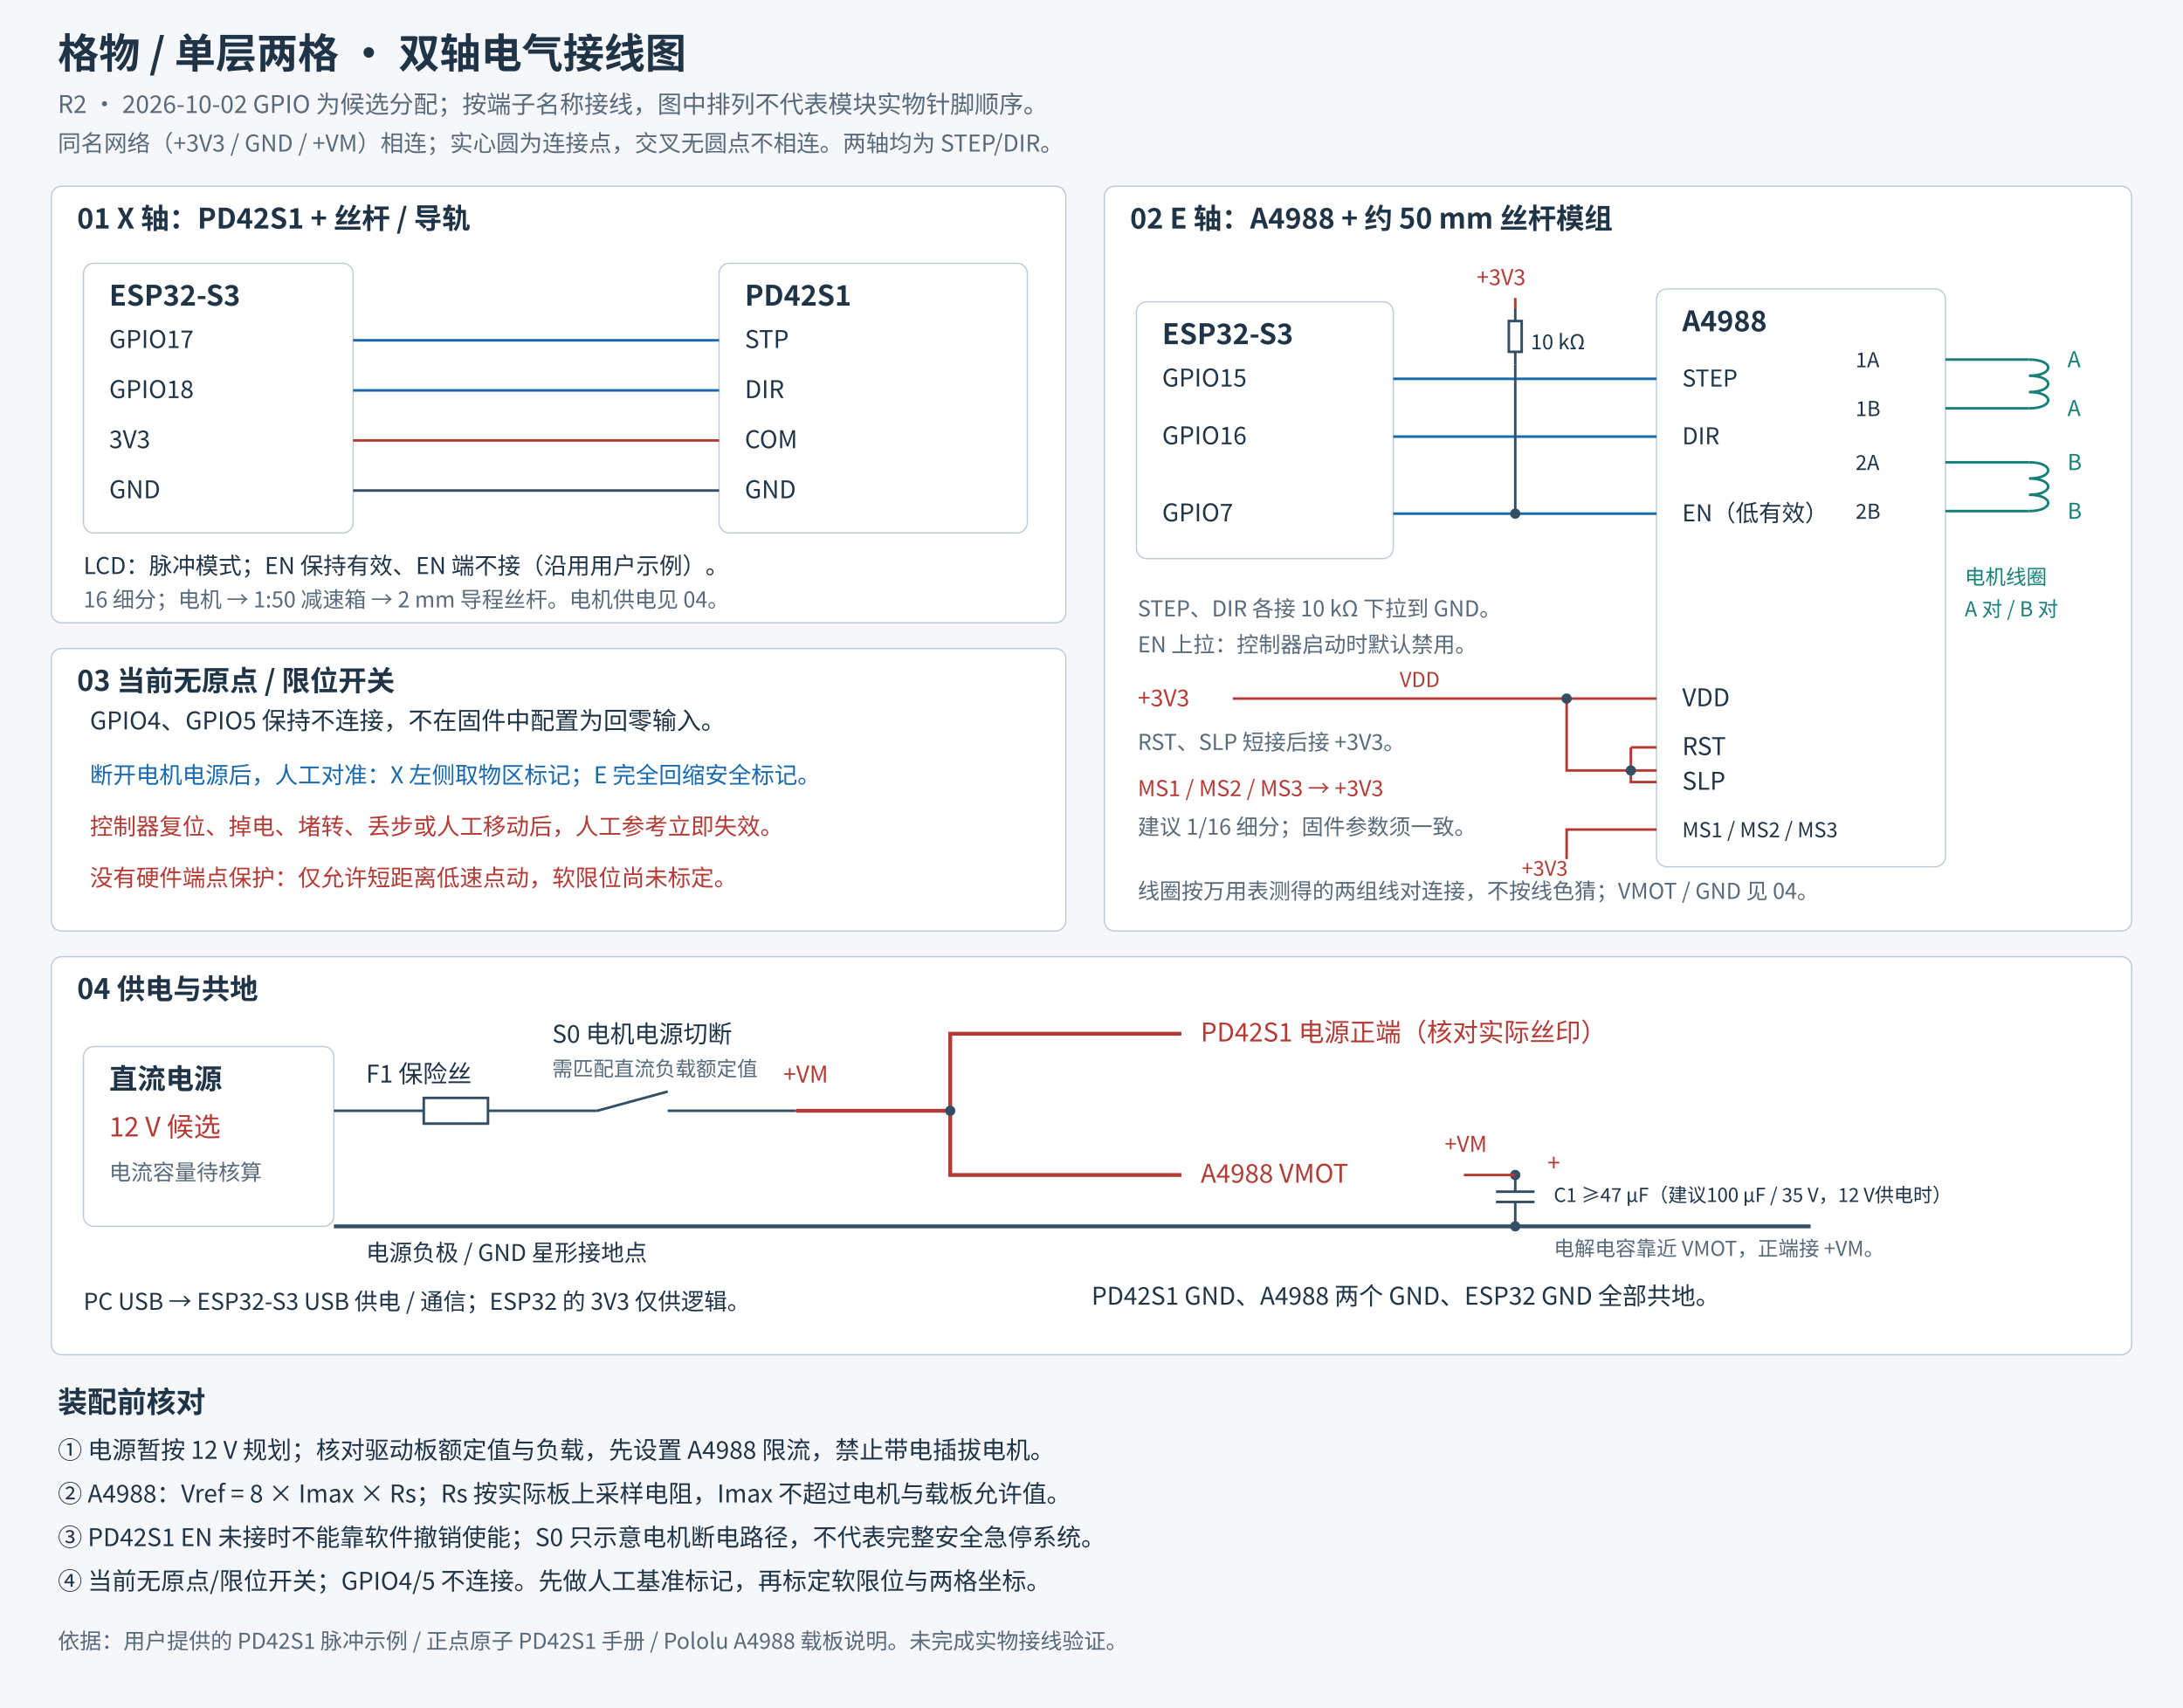
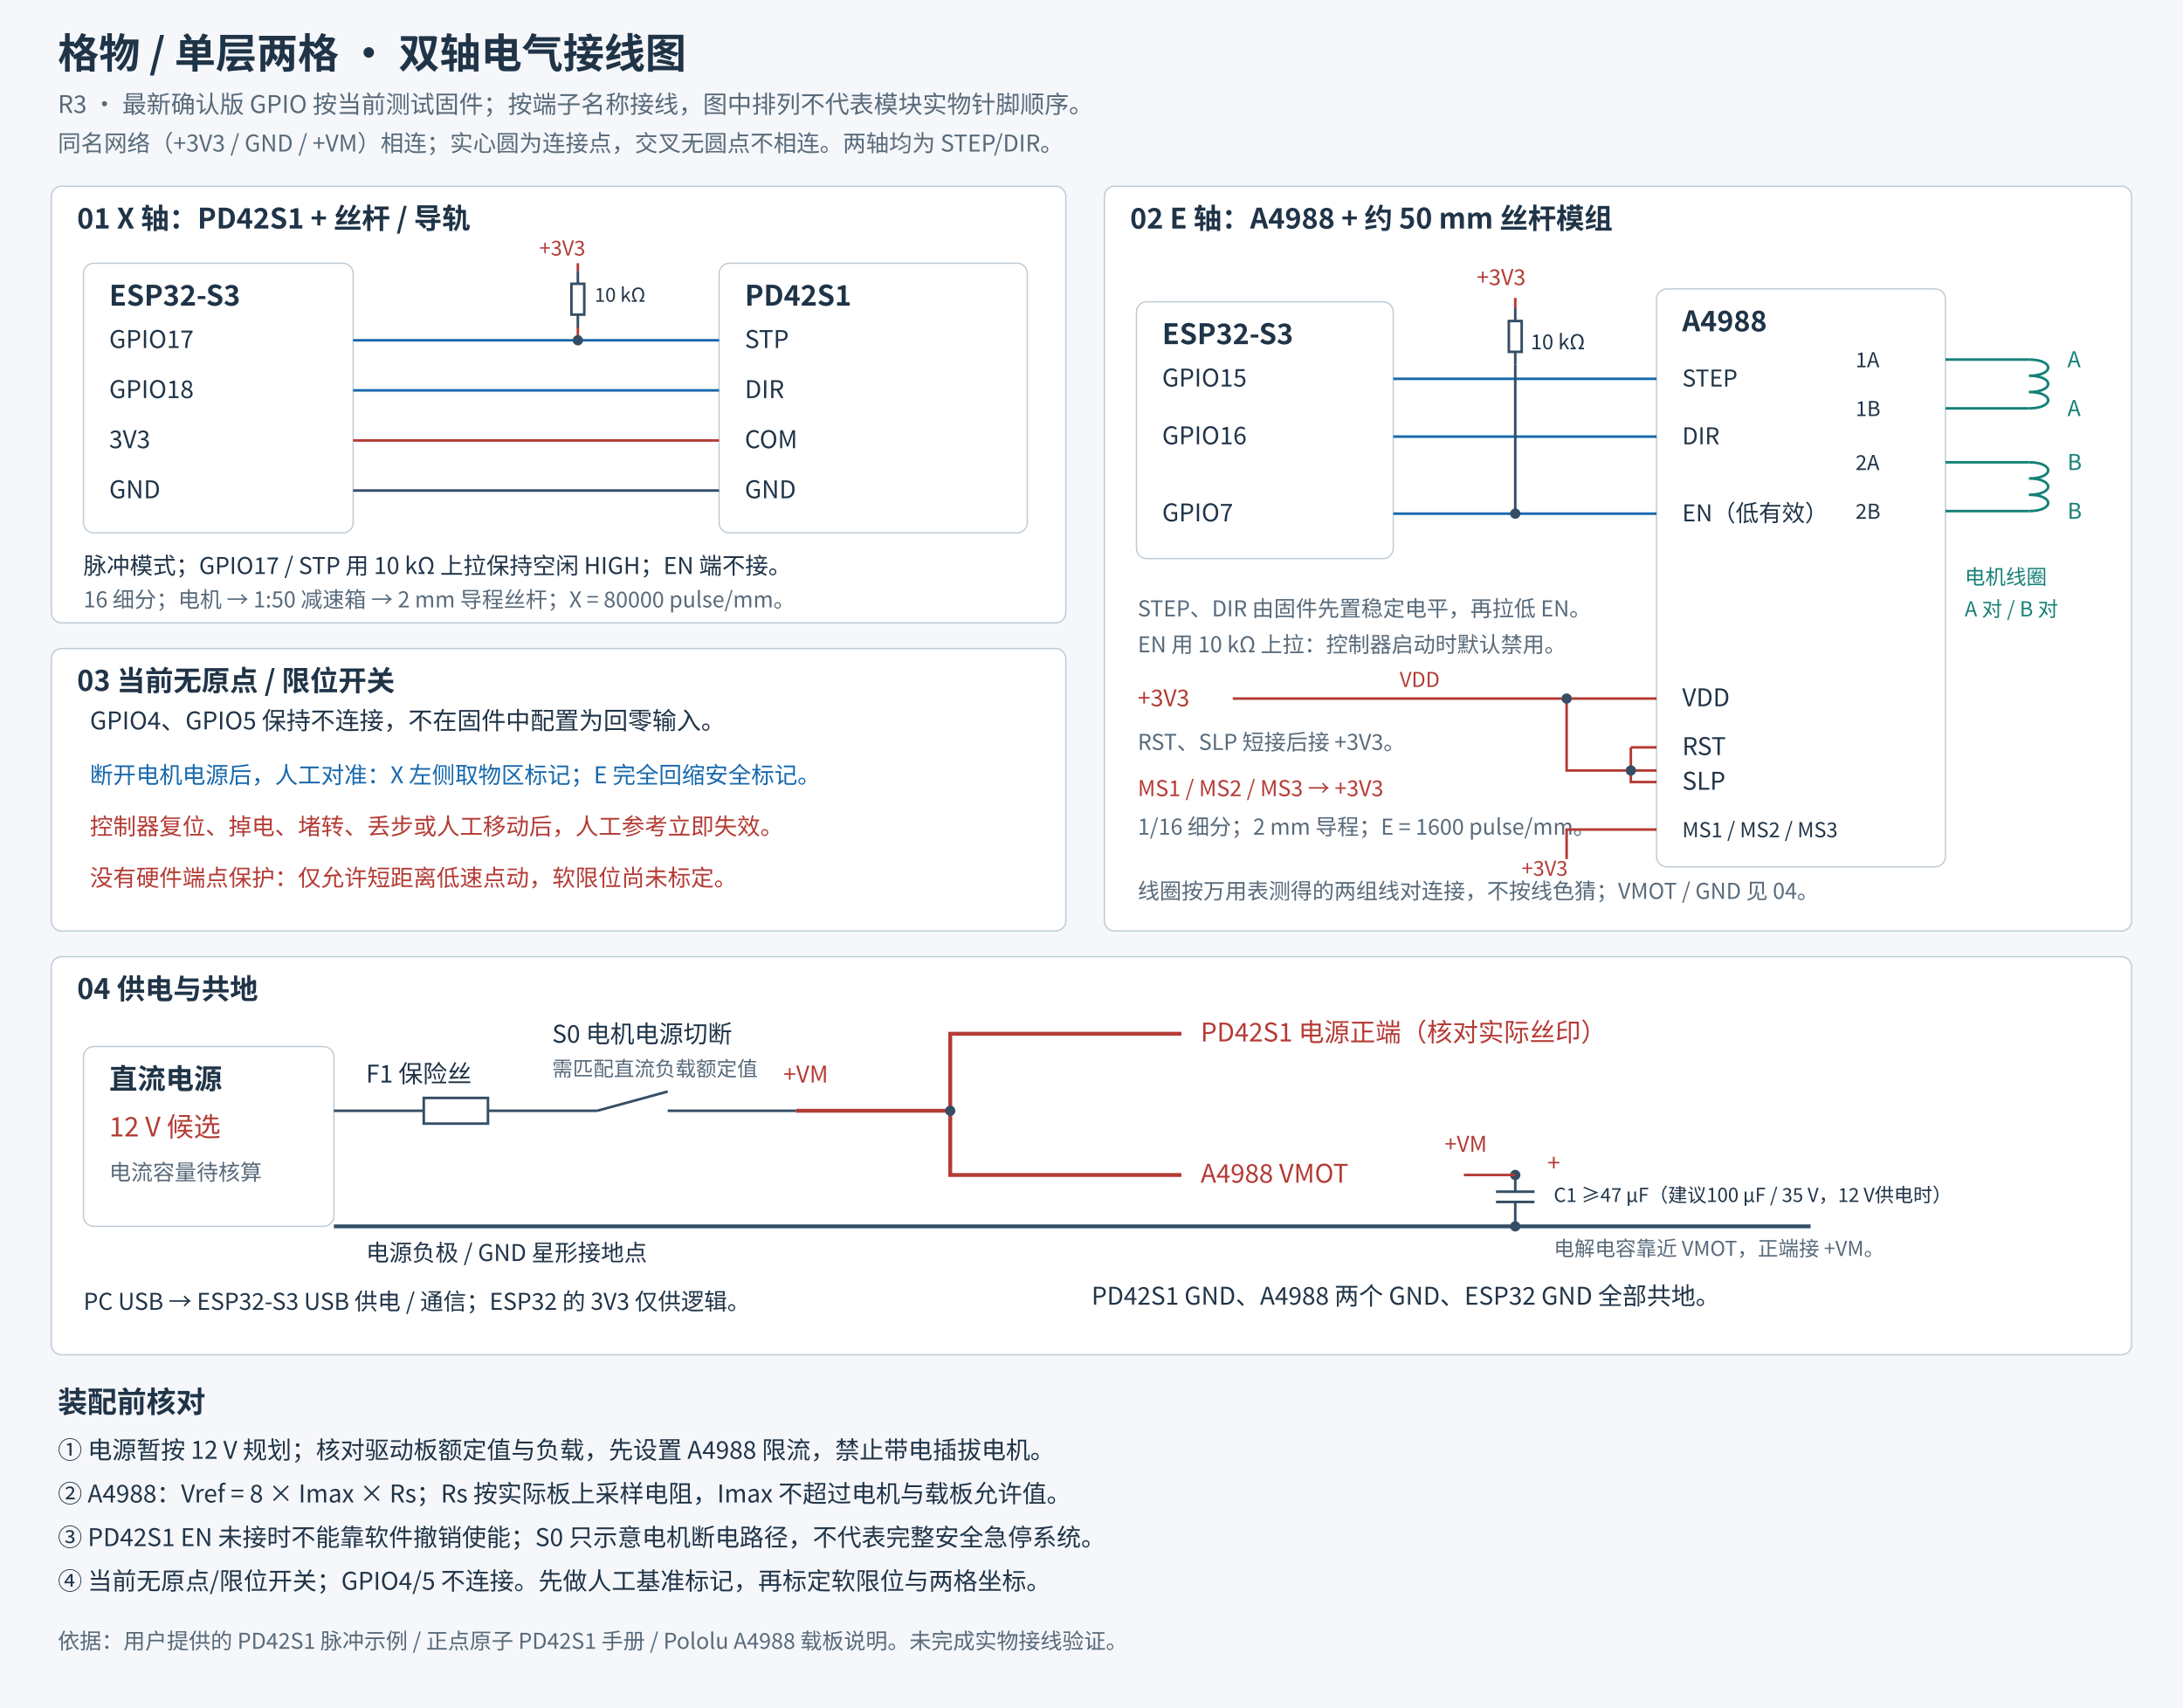
<svg xmlns="http://www.w3.org/2000/svg" width="1700" height="1330" viewBox="0 0 1700 1330">
  <rect width="1700" height="1330" fill="#f5f7fa" />
  <g font-family="Microsoft YaHei, Noto Sans CJK SC, sans-serif">
    <text x="45" y="53" font-size="32" fill="#203448" font-weight="600">格物 / 单层两格 · 双轴电气接线图</text>
-     <text x="45" y="88" font-size="19" fill="#586a7a" font-weight="400">R2 · 2026-10-02    GPIO 为候选分配；按端子名称接线，图中排列不代表模块实物针脚顺序。</text>
+     <text x="45" y="88" font-size="19" fill="#586a7a" font-weight="400">R3 · 最新确认版    GPIO 按当前测试固件；按端子名称接线，图中排列不代表模块实物针脚顺序。</text>
    <text x="45" y="118" font-size="18" fill="#586a7a" font-weight="400">同名网络（+3V3 / GND / +VM）相连；实心圆为连接点，交叉无圆点不相连。两轴均为 STEP/DIR。</text>
    <rect x="40" y="145" width="790" height="340" rx="8" fill="white" stroke="#bccad5" />
    <text x="60" y="178" font-size="22" fill="#203448" font-weight="600">01  X 轴：PD42S1 + 丝杆 / 导轨</text>
    <rect x="65" y="205" width="210" height="210" rx="8" fill="white" stroke="#bccad5" />
    <text x="85" y="238" font-size="22" fill="#203448" font-weight="600">ESP32-S3</text>
    <rect x="560" y="205" width="240" height="210" rx="8" fill="white" stroke="#bccad5" />
    <text x="580" y="238" font-size="22" fill="#203448" font-weight="600">PD42S1</text>
    <text x="85" y="271" font-size="19" fill="#203448" font-weight="400">GPIO17</text>
    <text x="580" y="271" font-size="19" fill="#203448" font-weight="400">STP</text>
    <path d="M275 265H560V265" fill="none" stroke="#1768ac" stroke-width="2" />
    <text x="85" y="310" font-size="19" fill="#203448" font-weight="400">GPIO18</text>
    <text x="580" y="310" font-size="19" fill="#203448" font-weight="400">DIR</text>
    <path d="M275 304H560V304" fill="none" stroke="#1768ac" stroke-width="2" />
    <text x="85" y="349" font-size="19" fill="#203448" font-weight="400">3V3</text>
    <text x="580" y="349" font-size="19" fill="#203448" font-weight="400">COM</text>
    <path d="M275 343H560V343" fill="none" stroke="#b43b35" stroke-width="2" />
    <text x="85" y="388" font-size="19" fill="#203448" font-weight="400">GND</text>
    <text x="580" y="388" font-size="19" fill="#203448" font-weight="400">GND</text>
    <path d="M275 382H560V382" fill="none" stroke="#344e65" stroke-width="2" />
-     <text x="65" y="447" font-size="18" fill="#203448" font-weight="400">LCD：脉冲模式；EN 保持有效、EN 端不接（沿用用户示例）。</text>
-     <text x="65" y="473" font-size="17" fill="#586a7a" font-weight="400">16 细分；电机 → 1:50 减速箱 → 2 mm 导程丝杆。电机供电见 04。</text>
+     <text x="420" y="199" font-size="16" fill="#b43b35" font-weight="400">+3V3</text>
+     <path d="M450 205V211" fill="none" stroke="#b43b35" stroke-width="2" />
+     <path d="M450 211v10" fill="none" stroke="#344e65" stroke-width="2" />
+     <rect x="445" y="221" width="10" height="24" fill="white" stroke="#344e65" stroke-width="2" />
+     <path d="M450 245v10" fill="none" stroke="#344e65" stroke-width="2" />
+     <path d="M450 255V265" fill="none" stroke="#b43b35" stroke-width="2" />
+     <circle cx="450" cy="265" r="4" fill="#344e65" />
+     <text x="463" y="235" font-size="15" fill="#203448" font-weight="400">10 kΩ</text>
+     <text x="65" y="447" font-size="18" fill="#203448" font-weight="400">脉冲模式；GPIO17 / STP 用 10 kΩ 上拉保持空闲 HIGH；EN 端不接。</text>
+     <text x="65" y="473" font-size="17" fill="#586a7a" font-weight="400">16 细分；电机 → 1:50 减速箱 → 2 mm 导程丝杆；X = 80000 pulse/mm。</text>
    <rect x="860" y="145" width="800" height="580" rx="8" fill="white" stroke="#bccad5" />
    <text x="880" y="178" font-size="22" fill="#203448" font-weight="600">02  E 轴：A4988 + 约 50 mm 丝杆模组</text>
    <rect x="885" y="235" width="200" height="200" rx="8" fill="white" stroke="#bccad5" />
    <text x="905" y="268" font-size="22" fill="#203448" font-weight="600">ESP32-S3</text>
    <rect x="1290" y="225" width="225" height="450" rx="8" fill="white" stroke="#bccad5" />
    <text x="1310" y="258" font-size="22" fill="#203448" font-weight="600">A4988</text>
    <text x="905" y="301" font-size="19" fill="#203448" font-weight="400">GPIO15</text>
    <text x="1310" y="301" font-size="18" fill="#203448" font-weight="400">STEP</text>
    <path d="M1085 295H1290V295" fill="none" stroke="#1768ac" stroke-width="2" />
    <text x="905" y="346" font-size="19" fill="#203448" font-weight="400">GPIO16</text>
    <text x="1310" y="346" font-size="18" fill="#203448" font-weight="400">DIR</text>
    <path d="M1085 340H1290V340" fill="none" stroke="#1768ac" stroke-width="2" />
    <text x="905" y="406" font-size="19" fill="#203448" font-weight="400">GPIO7</text>
    <text x="1310" y="406" font-size="18" fill="#203448" font-weight="400">EN（低有效）</text>
    <path d="M1085 400H1290V400" fill="none" stroke="#1768ac" stroke-width="2" />
    <text x="1150" y="222" font-size="17" fill="#b43b35" font-weight="400">+3V3</text>
    <path d="M1180 232V240" fill="none" stroke="#b43b35" stroke-width="2" />
    <path d="M1180 240v10" fill="none" stroke="#344e65" stroke-width="2" />
    <rect x="1175" y="250" width="10" height="24" fill="white" stroke="#344e65" stroke-width="2" />
    <path d="M1180 274v10" fill="none" stroke="#344e65" stroke-width="2" />
    <path d="M1180 284V400" fill="none" stroke="#344e65" stroke-width="2" />
    <circle cx="1180" cy="400" r="4" fill="#344e65" />
    <text x="1192" y="272" font-size="16" fill="#203448" font-weight="400">10 kΩ</text>
-     <text x="886" y="480" font-size="17" fill="#586a7a" font-weight="400">STEP、DIR 各接 10 kΩ 下拉到 GND。</text>
-     <text x="886" y="508" font-size="17" fill="#586a7a" font-weight="400">EN 上拉：控制器启动时默认禁用。</text>
+     <text x="886" y="480" font-size="17" fill="#586a7a" font-weight="400">STEP、DIR 由固件先置稳定电平，再拉低 EN。</text>
+     <text x="886" y="508" font-size="17" fill="#586a7a" font-weight="400">EN 用 10 kΩ 上拉：控制器启动时默认禁用。</text>
    <text x="886" y="550" font-size="18" fill="#b43b35" font-weight="400">+3V3</text>
    <path d="M960 544H1290V544" fill="none" stroke="#b43b35" stroke-width="2" />
    <text x="1090" y="535" font-size="16" fill="#b43b35" font-weight="400">VDD</text>
    <text x="1310" y="550" font-size="19" fill="#203448" font-weight="400">VDD</text>
    <path d="M1220 544V600H1290" fill="none" stroke="#b43b35" stroke-width="2" />
    <circle cx="1220" cy="544" r="4" fill="#344e65" />
    <text x="1310" y="588" font-size="19" fill="#203448" font-weight="400">RST</text>
    <text x="1310" y="615" font-size="19" fill="#203448" font-weight="400">SLP</text>
    <path d="M1270 582H1290M1270 582V609H1290" fill="none" stroke="#b43b35" stroke-width="2" />
    <circle cx="1270" cy="600" r="4" fill="#344e65" />
    <text x="886" y="584" font-size="17" fill="#586a7a" font-weight="400">RST、SLP 短接后接 +3V3。</text>
    <text x="886" y="620" font-size="17" fill="#b43b35" font-weight="400">MS1 / MS2 / MS3 → +3V3</text>
-     <text x="886" y="650" font-size="17" fill="#586a7a" font-weight="400">建议 1/16 细分；固件参数须一致。</text>
+     <text x="886" y="650" font-size="17" fill="#586a7a" font-weight="400">1/16 细分；2 mm 导程；E = 1600 pulse/mm。</text>
    <text x="1310" y="652" font-size="16" fill="#203448" font-weight="400">MS1 / MS2 / MS3</text>
    <text x="1185" y="682" font-size="16" fill="#b43b35" font-weight="400">+3V3</text>
    <path d="M1220 669V646H1290" fill="none" stroke="#b43b35" stroke-width="2" />
    <text x="1445" y="286" font-size="16" fill="#203448" font-weight="400">1A</text>
    <path d="M1515 280H1580" fill="none" stroke="#168077" stroke-width="2" />
    <text x="1610" y="286" font-size="17" fill="#168077" font-weight="400">A</text>
    <text x="1445" y="324" font-size="16" fill="#203448" font-weight="400">1B</text>
    <path d="M1515 318H1580" fill="none" stroke="#168077" stroke-width="2" />
    <text x="1610" y="324" font-size="17" fill="#168077" font-weight="400">A</text>
    <text x="1445" y="366" font-size="16" fill="#203448" font-weight="400">2A</text>
    <path d="M1515 360H1580" fill="none" stroke="#168077" stroke-width="2" />
    <text x="1610" y="366" font-size="17" fill="#168077" font-weight="400">B</text>
    <text x="1445" y="404" font-size="16" fill="#203448" font-weight="400">2B</text>
    <path d="M1515 398H1580" fill="none" stroke="#168077" stroke-width="2" />
    <text x="1610" y="404" font-size="17" fill="#168077" font-weight="400">B</text>
    <path d="M1580 280c20 0 20 12.6 0 12.6c20 0 20 12.7 0 12.7c20 0 20 12.7 0 12.7M1580 360c20 0 20 12.6 0 12.6c20 0 20 12.7 0 12.7c20 0 20 12.7 0 12.7" fill="none" stroke="#168077" stroke-width="2" />
    <text x="1530" y="455" font-size="16" fill="#168077" font-weight="400">电机线圈</text>
    <text x="1530" y="480" font-size="16" fill="#168077" font-weight="400">A 对 / B 对</text>
    <text x="886" y="700" font-size="17" fill="#586a7a" font-weight="400">线圈按万用表测得的两组线对连接，不按线色猜；VMOT / GND 见 04。</text>
    <rect x="40" y="505" width="790" height="220" rx="8" fill="white" stroke="#bccad5" />
    <text x="60" y="538" font-size="22" fill="#203448" font-weight="600">03  当前无原点 / 限位开关</text>
    <text x="70" y="568" font-size="19" fill="#203448" font-weight="400">GPIO4、GPIO5 保持不连接，不在固件中配置为回零输入。</text>
    <text x="70" y="610" font-size="18" fill="#1768ac" font-weight="400">断开电机电源后，人工对准：X 左侧取物区标记；E 完全回缩安全标记。</text>
    <text x="70" y="650" font-size="18" fill="#b43b35" font-weight="400">控制器复位、掉电、堵转、丢步或人工移动后，人工参考立即失效。</text>
    <text x="70" y="690" font-size="18" fill="#b43b35" font-weight="400">没有硬件端点保护：仅允许短距离低速点动，软限位尚未标定。</text>
    <rect x="40" y="745" width="1620" height="310" rx="8" fill="white" stroke="#bccad5" />
    <text x="60" y="778" font-size="22" fill="#203448" font-weight="600">04  供电与共地</text>
    <rect x="65" y="815" width="195" height="140" rx="8" fill="white" stroke="#bccad5" />
    <text x="85" y="848" font-size="22" fill="#203448" font-weight="600">直流电源</text>
    <text x="85" y="885" font-size="21" fill="#b43b35" font-weight="400">12 V 候选</text>
    <text x="85" y="919" font-size="17" fill="#586a7a" font-weight="400">电流容量待核算</text>
    <text x="285" y="843" font-size="19" fill="#203448" font-weight="400">F1 保险丝</text>
    <path d="M260 865H330" fill="none" stroke="#344e65" stroke-width="2" />
    <rect x="330" y="855" width="50" height="20" fill="white" stroke="#344e65" stroke-width="2" />
    <path d="M380 865H465" fill="none" stroke="#344e65" stroke-width="2" />
    <text x="430" y="812" font-size="19" fill="#203448" font-weight="400">S0 电机电源切断</text>
    <text x="430" y="838" font-size="16" fill="#586a7a" font-weight="400">需匹配直流负载额定值</text>
    <path d="M465 865L520 850M520 865H620" fill="none" stroke="#344e65" stroke-width="2" />
    <text x="610" y="843" font-size="18" fill="#b43b35" font-weight="400">+VM</text>
    <path d="M620 865H740V805H920M740 865V915H920" fill="none" stroke="#b43b35" stroke-width="3" />
    <circle cx="740" cy="865" r="4" fill="#344e65" />
    <text x="935" y="811" font-size="20" fill="#b43b35" font-weight="400">PD42S1 电源正端（核对实际丝印）</text>
    <text x="935" y="921" font-size="20" fill="#b43b35" font-weight="400">A4988 VMOT</text>
    <path d="M260 955H1410" fill="none" stroke="#344e65" stroke-width="3" />
    <text x="285" y="982" font-size="18" fill="#203448" font-weight="400">电源负极 / GND 星形接地点</text>
    <text x="850" y="1016" font-size="19" fill="#203448" font-weight="400">PD42S1 GND、A4988 两个 GND、ESP32 GND 全部共地。</text>
    <path d="M1180 915V928M1165 928H1195M1165 936H1195M1180 936V955" fill="none" stroke="#344e65" stroke-width="2" />
    <circle cx="1180" cy="915" r="4" fill="#344e65" />
    <circle cx="1180" cy="955" r="4" fill="#344e65" />
    <path d="M1140 915H1180" fill="none" stroke="#b43b35" stroke-width="2" />
    <text x="1205" y="912" font-size="18" fill="#b43b35" font-weight="400">+</text>
    <text x="1210" y="936" font-size="15" fill="#203448" font-weight="400">C1 ≥47 µF（建议100 µF / 35 V，12 V供电时）</text>
    <text x="1125" y="897" font-size="17" fill="#b43b35" font-weight="400">+VM</text>
    <text x="1210" y="978" font-size="16" fill="#586a7a" font-weight="400">电解电容靠近 VMOT，正端接 +VM。</text>
    <text x="65" y="1020" font-size="18" fill="#203448" font-weight="400">PC USB → ESP32-S3 USB 供电 / 通信；ESP32 的 3V3 仅供逻辑。</text>
    <text x="45" y="1100" font-size="23" fill="#203448" font-weight="600">装配前核对</text>
    <text x="45" y="1136" font-size="19" fill="#203448" font-weight="400">① 电源暂按 12 V 规划；核对驱动板额定值与负载，先设置 A4988 限流，禁止带电插拔电机。</text>
    <text x="45" y="1170" font-size="19" fill="#203448" font-weight="400">② A4988：Vref = 8 × Imax × Rs；Rs 按实际板上采样电阻，Imax 不超过电机与载板允许值。</text>
    <text x="45" y="1204" font-size="19" fill="#203448" font-weight="400">③ PD42S1 EN 未接时不能靠软件撤销使能；S0 只示意电机断电路径，不代表完整安全急停系统。</text>
    <text x="45" y="1238" font-size="19" fill="#203448" font-weight="400">④ 当前无原点/限位开关；GPIO4/5 不连接。先做人工基准标记，再标定软限位与两格坐标。</text>
    <text x="45" y="1284" font-size="17" fill="#586a7a" font-weight="400">依据：用户提供的 PD42S1 脉冲示例 / 正点原子 PD42S1 手册 / Pololu A4988 载板说明。未完成实物接线验证。</text>
  </g>
</svg>
